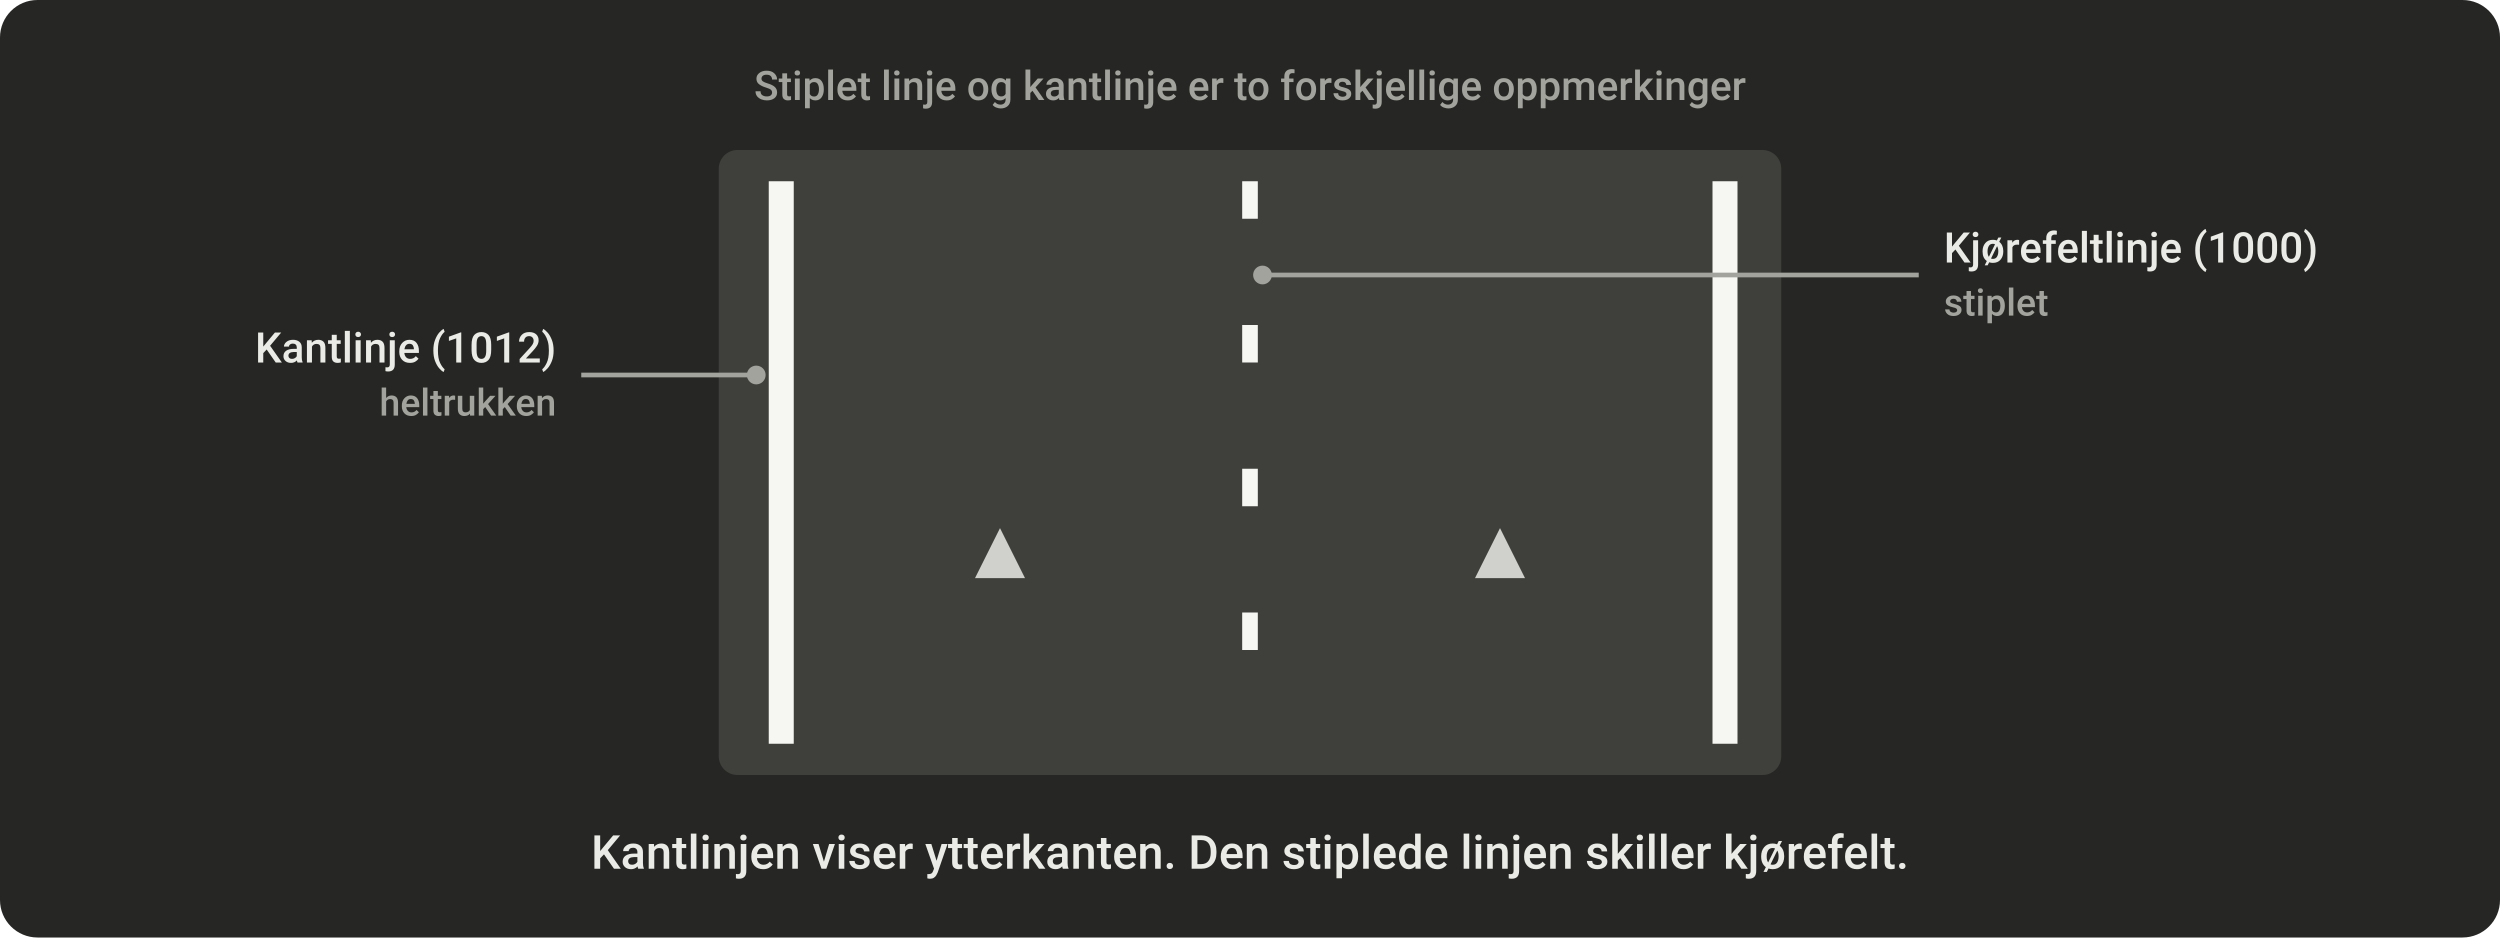
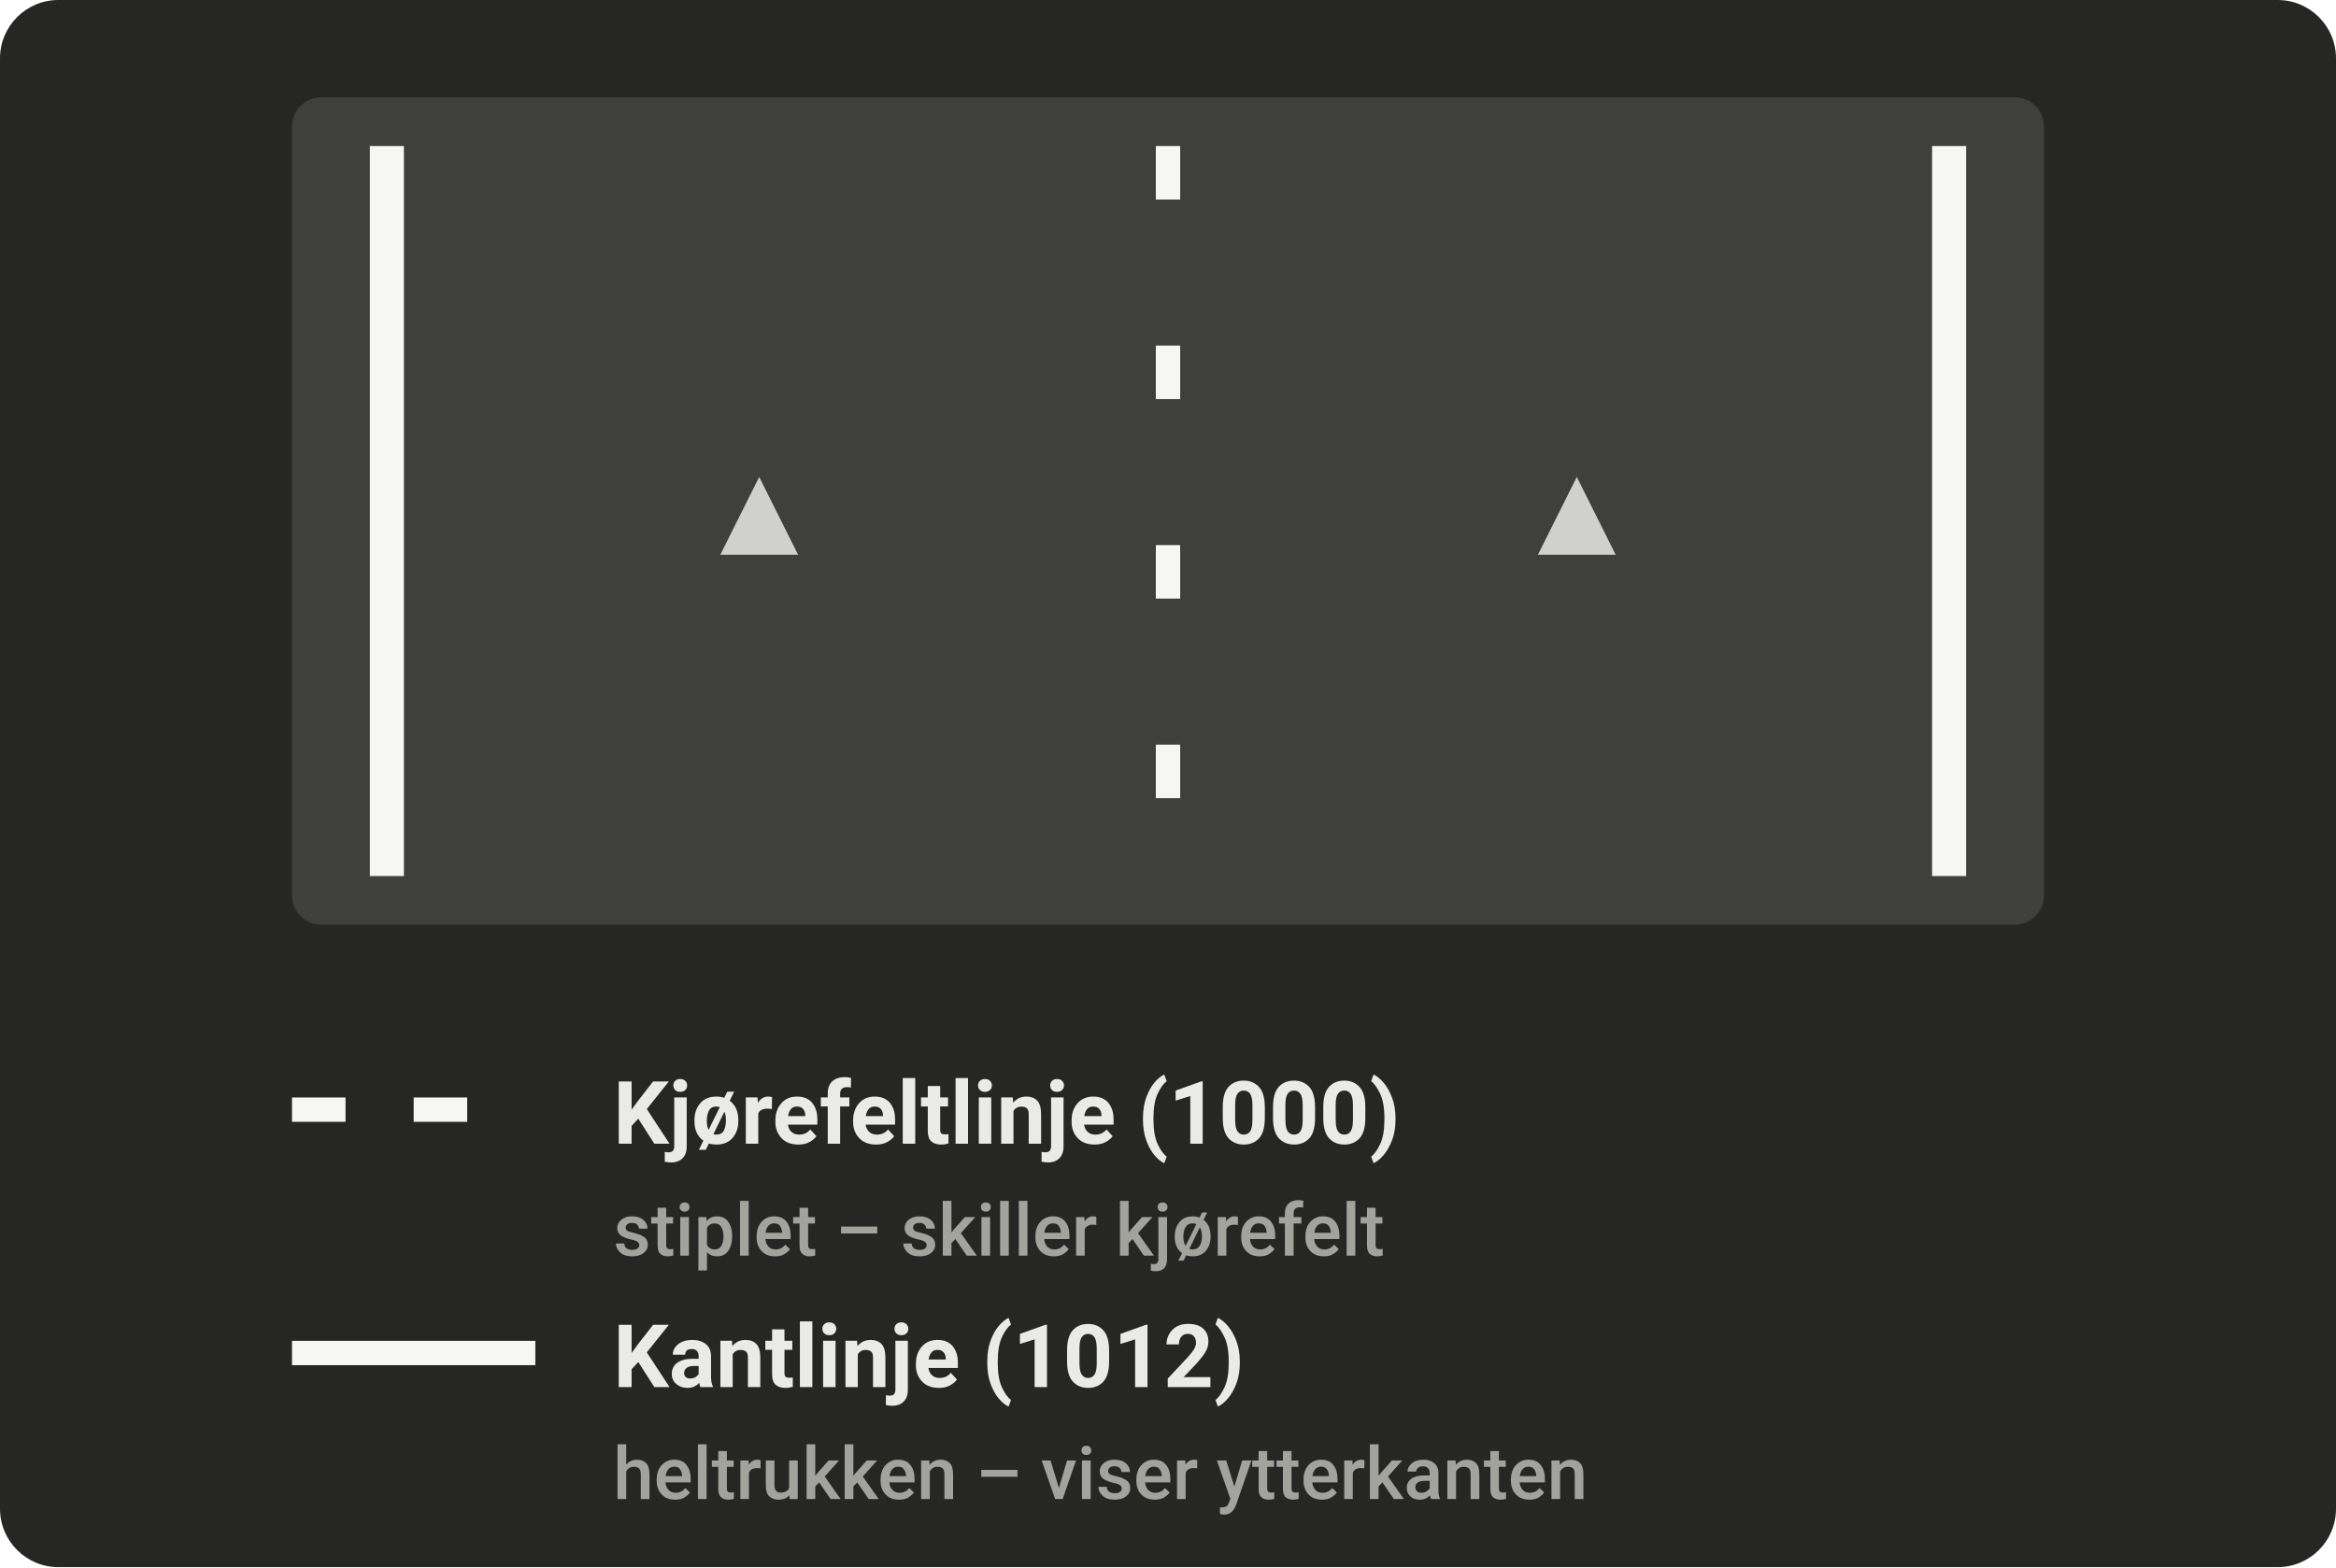
- <svg xmlns="http://www.w3.org/2000/svg" viewBox="0 0 800 300" width="800" height="300" role="img" aria-labelledby="ttl dsc">
-   <rect width="800" height="300" rx="12" fill="#262624" />
-   <text x="400" y="32" fill="#a3a39d" font-family="system-ui,-apple-system,Segoe UI,Roboto,sans-serif" font-size="13" font-weight="500" text-anchor="middle">Stiplet linje og kantlinje er to forskjellige oppmerkinger</text>
-   <rect x="230" y="48" width="340" height="200" rx="6" fill="#3f3f3c" />
-   <rect x="246" y="58" width="8" height="180" fill="#f6f6f3" />
-   <rect x="548" y="58" width="8" height="180" fill="#f6f6f3" />
-   <line x1="400" y1="58" x2="400" y2="238" stroke="#f6f6f3" stroke-width="5" stroke-dasharray="12 34" />
-   <path d="M320 169 l8 16 h-16 z" fill="#eaeae6" opacity=".85" />
-   <path d="M480 169 l8 16 h-16 z" fill="#eaeae6" opacity=".85" />
-   <line x1="242" y1="120" x2="186" y2="120" stroke="#a3a39d" stroke-width="1.5" />
-   <circle cx="242" cy="120" r="3" fill="#a3a39d" />
-   <text x="178" y="116" fill="#eaeae6" font-family="system-ui,-apple-system,Segoe UI,Roboto,sans-serif" font-size="13.5" font-weight="500" text-anchor="end">Kantlinje (1012)</text>
-   <text x="178" y="133" fill="#a3a39d" font-family="system-ui,-apple-system,Segoe UI,Roboto,sans-serif" font-size="12" font-weight="500" text-anchor="end">heltrukken</text>
-   <line x1="404" y1="88" x2="614" y2="88" stroke="#a3a39d" stroke-width="1.5" />
-   <circle cx="404" cy="88" r="3" fill="#a3a39d" />
-   <text x="622" y="84" fill="#eaeae6" font-family="system-ui,-apple-system,Segoe UI,Roboto,sans-serif" font-size="13.5" font-weight="500" text-anchor="start">Kjørefeltlinje (1000)</text>
-   <text x="622" y="101" fill="#a3a39d" font-family="system-ui,-apple-system,Segoe UI,Roboto,sans-serif" font-size="12" font-weight="500" text-anchor="start">stiplet</text>
-   <text x="400" y="278" fill="#eaeae6" font-family="system-ui,-apple-system,Segoe UI,Roboto,sans-serif" font-size="15" font-weight="500" text-anchor="middle">Kantlinjen viser ytterkanten. Den stiplede linjen skiller kjørefelt.</text>
+ <svg xmlns="http://www.w3.org/2000/svg" viewBox="0 0 480 322" width="480" height="322" role="img" aria-labelledby="ttl dsc">
+   <rect width="480" height="322" rx="12" fill="#262624" />
+   <rect x="60" y="20" width="360" height="170" rx="6" fill="#3f3f3c" />
+   <rect x="76" y="30" width="7" height="150" fill="#f6f6f3" />
+   <rect x="397" y="30" width="7" height="150" fill="#f6f6f3" />
+   <line x1="240" y1="30" x2="240" y2="180" stroke="#f6f6f3" stroke-width="5" stroke-dasharray="11 30" />
+   <path d="M156 98 l8 16 h-16 z" fill="#eaeae6" opacity=".85" />
+   <path d="M324 98 l8 16 h-16 z" fill="#eaeae6" opacity=".85" />
+   <line x1="60" y1="228" x2="110" y2="228" stroke="#f6f6f3" stroke-width="5" stroke-dasharray="11 14" />
+   <text x="126" y="235" fill="#eaeae6" font-family="system-ui,-apple-system,Segoe UI,Roboto,sans-serif" font-size="18" font-weight="600" text-anchor="start">Kjørefeltlinje (1000)</text>
+   <text x="126" y="258" fill="#a3a39d" font-family="system-ui,-apple-system,Segoe UI,Roboto,sans-serif" font-size="15" font-weight="500" text-anchor="start">stiplet – skiller kjørefelt</text>
+   <line x1="60" y1="278" x2="110" y2="278" stroke="#f6f6f3" stroke-width="5" />
+   <text x="126" y="285" fill="#eaeae6" font-family="system-ui,-apple-system,Segoe UI,Roboto,sans-serif" font-size="18" font-weight="600" text-anchor="start">Kantlinje (1012)</text>
+   <text x="126" y="308" fill="#a3a39d" font-family="system-ui,-apple-system,Segoe UI,Roboto,sans-serif" font-size="15" font-weight="500" text-anchor="start">heltrukken – viser ytterkanten</text>
</svg>
